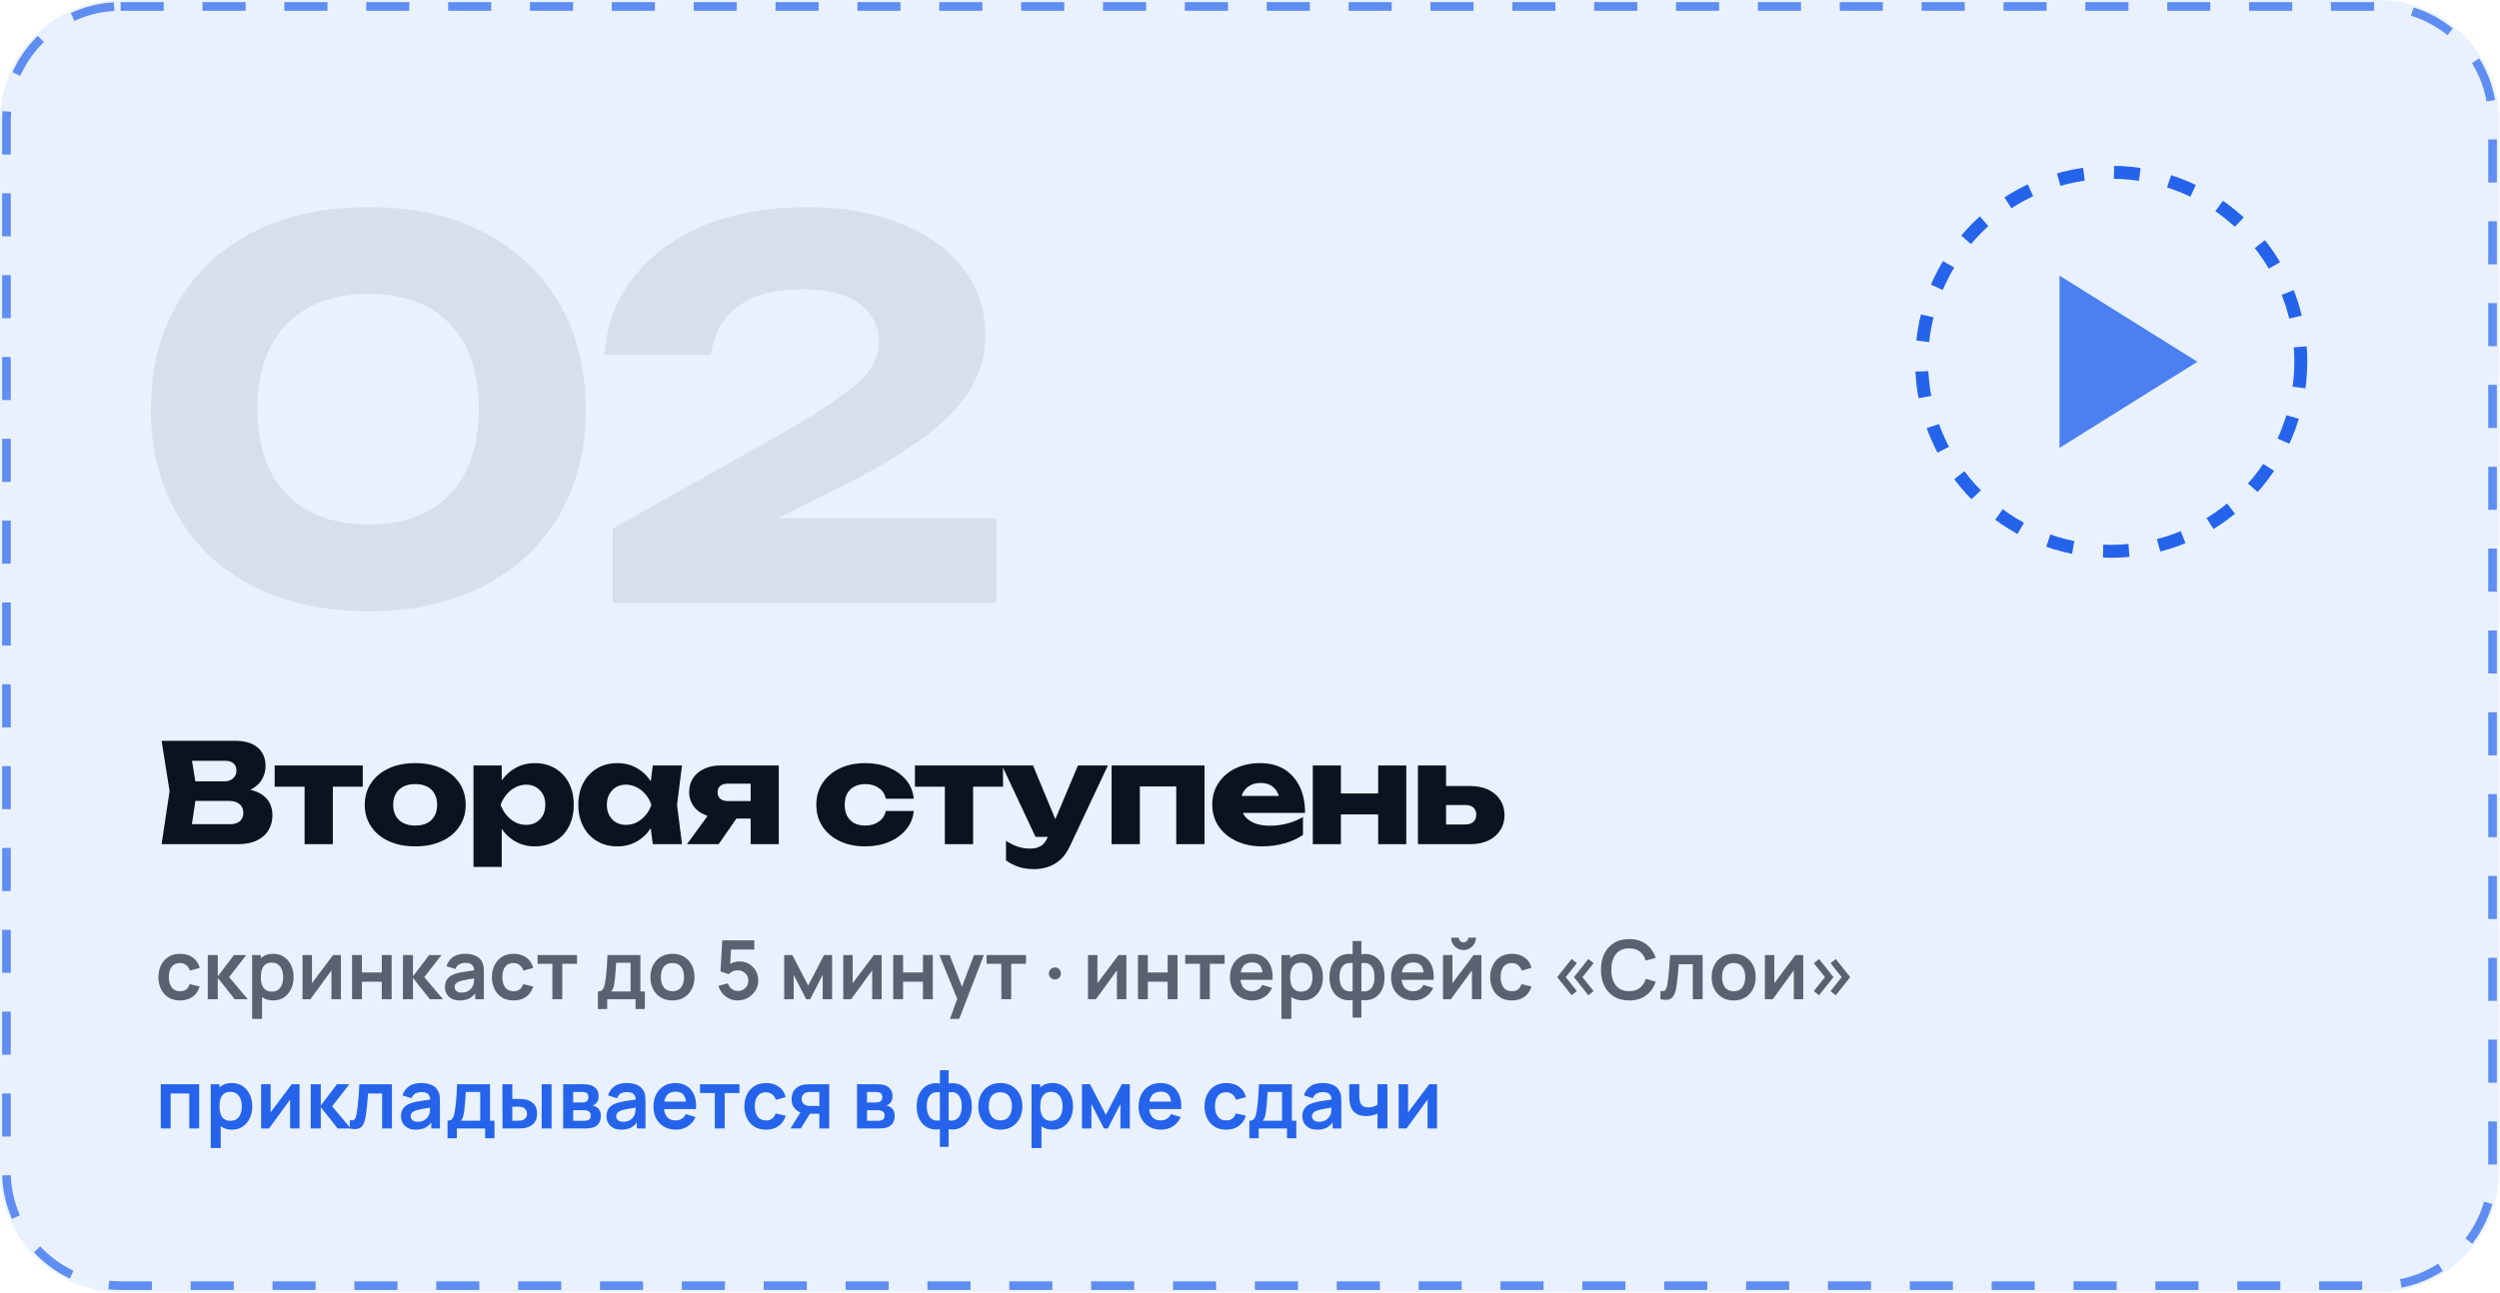
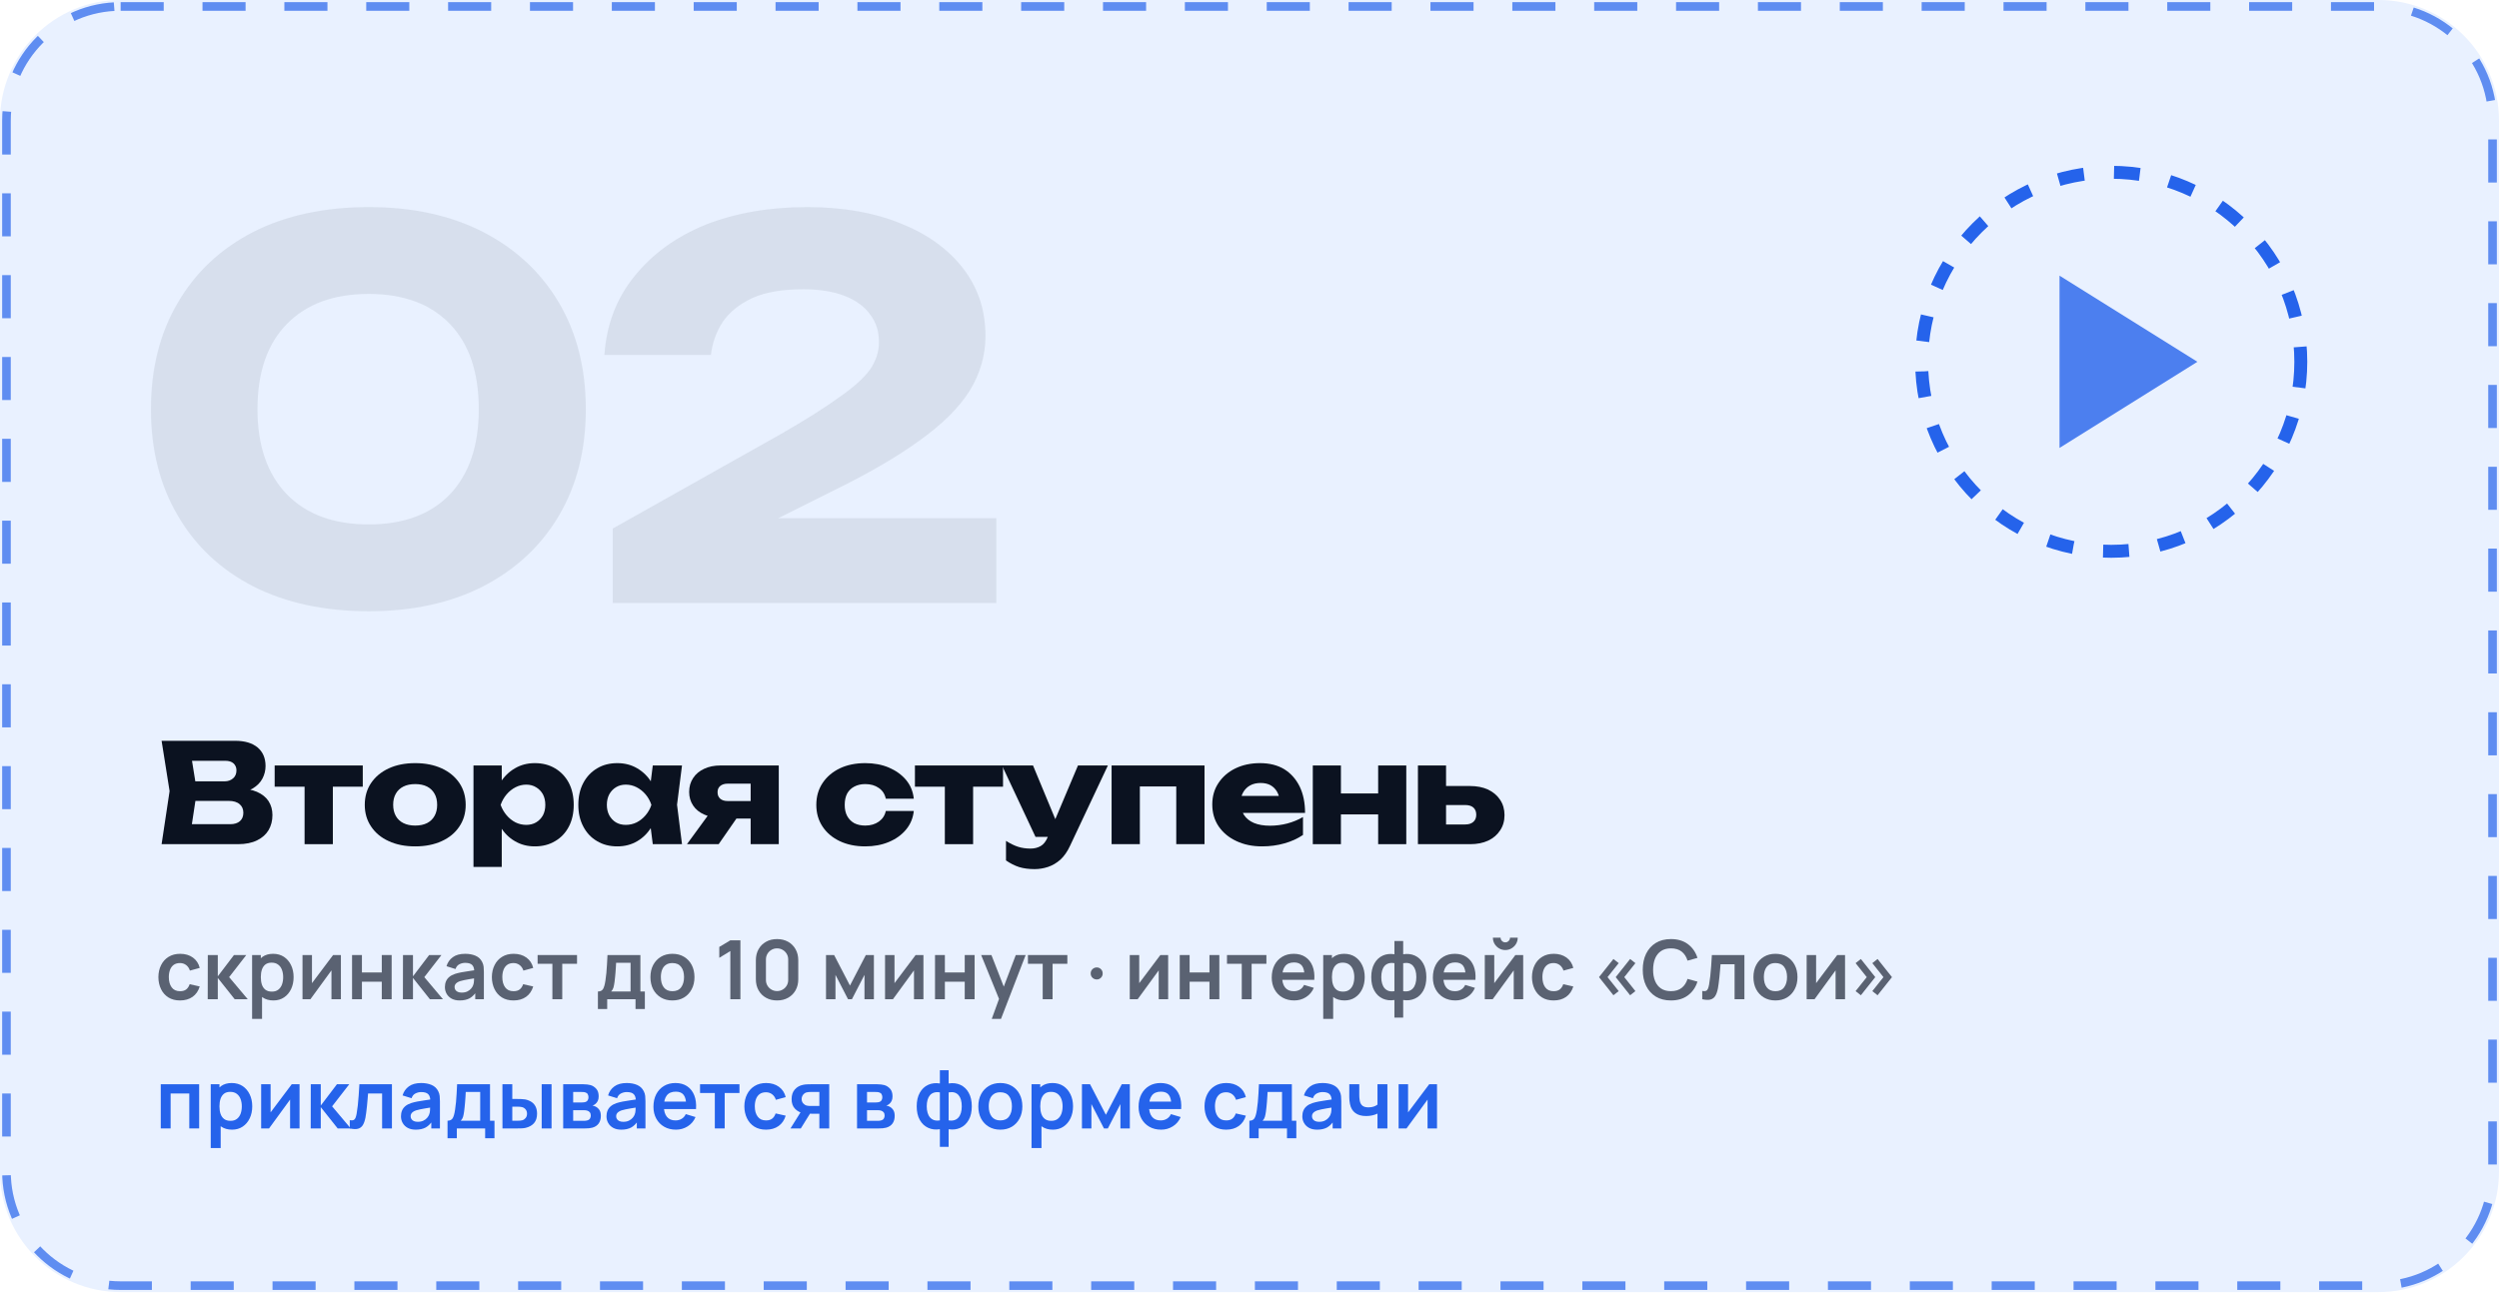
<svg xmlns="http://www.w3.org/2000/svg" width="580" height="300" viewBox="0 0 580 300" role="img" aria-labelledby="t d">
  <defs>
    <linearGradient id="cta" x1="0" y1="0" x2="1" y2="0.35">
      <stop offset="0" stop-color="#1D4ED8" />
      <stop offset=".45" stop-color="#2563EB" />
      <stop offset="1.4" stop-color="#38BDF8" />
    </linearGradient>
    <path id="U-zero" d="M463 -16Q335 -16 240 32Q145 81 94 169Q42 257 42 375Q42 493 94 581Q145 669 240 718Q335 766 463 766Q590 766 684 718Q779 669 831 581Q883 493 883 375Q883 257 831 169Q779 81 684 32Q590 -16 463 -16ZM463 152Q564 152 620 210Q676 269 676 375Q676 482 620 540Q564 598 463 598Q362 598 305 540Q248 482 248 375Q248 269 305 210Q362 152 463 152Z" />
    <path id="U-two" d="M34 480Q40 568 92 632Q144 697 230 732Q317 766 426 766Q530 766 608 734Q685 703 728 647Q771 591 771 517Q771 460 740 410Q709 361 643 314Q577 266 470 214L264 111L256 164H792V0H50V144L372 325Q447 368 488 398Q530 427 548 452Q565 477 565 505Q565 536 548 558Q532 581 499 594Q466 607 418 607Q358 607 320 590Q282 572 263 544Q244 515 240 480Z" />
    <path id="U-uni0412" d="M578 367 595 406Q682 404 738 380Q795 355 823 312Q851 268 851 211Q851 150 823 102Q795 55 740 28Q684 0 601 0H47L105 385L47 750H581Q685 750 743 702Q801 653 801 567Q801 520 779 477Q757 434 708 404Q660 375 578 367ZM252 48 172 145H545Q590 145 615 167Q640 189 640 228Q640 267 613 290Q586 314 533 314H225V456H505Q541 456 566 478Q590 499 590 536Q590 566 569 586Q548 605 509 605H173L252 702L303 385Z" />
    <path id="U-uni0442" d="M231 501H436V0H231ZM14 571H653V417H14Z" />
    <path id="U-uni043E" d="M396 -16Q286 -16 204 22Q122 59 76 128Q30 196 30 285Q30 376 76 444Q122 512 204 550Q286 588 396 588Q505 588 588 550Q670 512 716 444Q762 376 762 285Q762 196 716 128Q670 59 588 22Q505 -16 396 -16ZM396 135Q446 135 482 153Q517 171 536 205Q555 239 555 285Q555 333 536 366Q517 400 482 418Q446 436 396 436Q346 436 310 418Q274 400 255 366Q236 333 236 286Q236 239 255 205Q274 171 310 153Q346 135 396 135Z" />
    <path id="U-uni0440" d="M56 571H261V407L252 383V223L261 176V-165H56ZM196 285Q209 378 250 446Q292 513 356 550Q420 588 501 588Q585 588 648 550Q712 512 748 444Q783 376 783 285Q783 196 748 128Q712 59 648 22Q585 -16 501 -16Q420 -16 356 22Q292 59 251 127Q210 195 196 285ZM577 285Q577 328 560 361Q542 394 510 413Q479 432 439 432Q398 432 361 413Q324 394 296 361Q268 328 253 285Q268 243 296 210Q324 177 361 158Q398 140 439 140Q479 140 510 158Q542 177 560 210Q577 243 577 285Z" />
    <path id="U-uni0430" d="M572 0 546 206 573 285 546 364 572 571H784L748 286L784 0ZM620 285Q606 195 564 127Q523 59 460 22Q396 -16 315 -16Q231 -16 168 22Q104 59 68 128Q32 196 32 285Q32 376 68 444Q104 512 168 550Q231 588 315 588Q396 588 460 550Q523 513 565 446Q607 378 620 285ZM239 285Q239 243 256 210Q274 177 305 158Q336 140 376 140Q418 140 455 158Q492 177 520 210Q548 243 562 285Q548 328 520 361Q492 394 455 413Q418 432 376 432Q336 432 305 413Q274 394 256 361Q239 328 239 285Z" />
    <path id="U-uni044F" d="M541 313V186H268L266 192Q199 192 148 215Q96 238 68 280Q39 323 39 379Q39 437 68 480Q96 523 148 547Q199 571 266 571H689V0H485V521L541 439H318Q284 439 264 422Q245 406 245 377Q245 347 264 330Q284 313 318 313ZM438 267 253 0H23L218 267Z" />
    <path id="U-uni0441" d="M737 241Q729 164 681 106Q633 48 556 16Q480 -16 385 -16Q280 -16 200 22Q120 60 75 128Q30 196 30 285Q30 375 75 443Q120 511 200 550Q280 588 385 588Q480 588 556 556Q633 523 681 466Q729 408 737 330H534Q523 381 483 408Q443 436 385 436Q340 436 306 418Q273 401 254 368Q236 334 236 285Q236 237 254 204Q273 170 306 152Q340 135 385 135Q443 135 484 164Q524 193 534 241Z" />
    <path id="U-uni0443" d="M244 -181Q181 -181 132 -166Q83 -150 37 -118V24Q84 -6 125 -19Q166 -32 215 -32Q256 -32 288 -14Q320 4 340 52L559 571H776L502 -11Q473 -74 432 -112Q390 -149 342 -165Q294 -181 244 -181ZM251 53 8 571H233L448 53Z" />
    <path id="U-uni043F" d="M730 571V0H525V512L619 419H167L261 512V0H56V571Z" />
    <path id="U-uni0435" d="M391 -16Q287 -16 206 22Q124 60 77 128Q30 197 30 288Q30 377 75 444Q120 512 198 550Q277 588 376 588Q479 588 552 544Q624 499 664 418Q703 337 703 227H195V350H588L521 307Q517 351 499 382Q481 412 452 428Q422 444 381 444Q336 444 304 426Q272 408 254 376Q236 345 236 303Q236 249 260 212Q285 174 332 154Q380 134 449 134Q512 134 574 150Q637 167 688 197V67Q629 27 554 6Q478 -16 391 -16Z" />
    <path id="U-uni043D" d="M56 571H260V0H56ZM530 571H734V0H530ZM174 368H607V216H174Z" />
    <path id="U-uni044C" d="M56 0V571H260V50L197 143H399Q437 143 458 162Q479 180 479 214Q479 247 458 266Q437 284 399 284H196V422H433Q509 422 565 396Q621 369 652 322Q684 274 684 211Q684 147 652 100Q621 52 566 26Q510 0 436 0Z" />
    <path id="M-uni0441" d="M609 -30Q442 -30 324 44Q206 119 144 248Q81 377 80 540Q81 706 146 834Q210 963 329 1036Q448 1110 612 1110Q796 1110 924 1018Q1051 925 1090 765L850 700Q822 787 757 836Q692 884 609 884Q515 884 454 840Q393 795 364 717Q335 639 335 540Q335 386 404 291Q473 196 609 196Q705 196 760 240Q816 284 844 367L1090 312Q1040 147 915 58Q790 -30 609 -30Z" />
    <path id="M-uni043A" d="M138 0 140 1080H384V560L779 1080H1080L661 540L1116 0H797L384 520V0Z" />
    <path id="M-uni0440" d="M659 -30Q501 -30 394 45Q287 120 233 250Q179 379 179 540Q179 703 233 832Q287 961 392 1036Q496 1110 650 1110Q803 1110 916 1036Q1028 961 1090 832Q1152 704 1152 540Q1152 378 1091 249Q1030 120 919 45Q808 -30 659 -30ZM138 -480V1080H351V322H381V-480ZM622 186Q716 186 777 233Q838 280 868 360Q897 441 897 540Q897 638 867 718Q837 799 774 846Q711 894 614 894Q522 894 464 850Q406 805 378 726Q351 646 351 540Q351 435 378 355Q406 275 466 230Q525 186 622 186Z" />
    <path id="M-uni0438" d="M1076 1080V0H845V705L331 0H138V1080H369V393L885 1080Z" />
    <path id="M-uni043D" d="M138 0V1080H379V654H864V1080H1105V0H864V428H379V0Z" />
    <path id="M-uni0430" d="M442 -30Q325 -30 244 14Q163 59 122 133Q80 207 80 296Q80 374 106 436Q132 499 186 544Q240 590 326 619Q391 640 478 657Q566 674 668 688Q771 703 883 720L797 671Q798 783 747 836Q696 889 575 889Q502 889 434 855Q366 821 339 738L119 807Q159 944 272 1027Q384 1110 575 1110Q719 1110 828 1063Q938 1016 991 909Q1020 852 1026 792Q1032 733 1032 663V0H821V234L856 196Q783 79 686 24Q588 -30 442 -30ZM490 162Q572 162 630 191Q688 220 722 262Q757 304 769 341Q788 387 790 446Q793 506 793 543L867 521Q758 504 680 491Q602 478 546 466Q490 455 447 441Q405 426 376 406Q347 386 332 360Q316 334 316 299Q316 259 336 228Q356 198 394 180Q433 162 490 162Z" />
    <path id="M-uni0442" d="M411 0V866H50V1080H1013V866H652V0Z" />
    <path id="M-uni0434" d="M60 -240V189Q148 189 185 249Q222 309 244 457Q258 545 267 643Q276 741 282 850Q289 959 294 1080H1098V189H1207V-240H979V0H287V-240ZM383 189H858V891H505Q502 831 498 768Q494 706 489 644Q484 582 478 526Q473 469 466 421Q455 337 439 283Q423 229 383 189Z" />
    <path id="M-uni043E" d="M617 -30Q455 -30 334 43Q213 116 146 244Q80 373 80 540Q80 710 148 838Q216 966 337 1038Q458 1110 617 1110Q780 1110 901 1037Q1022 964 1089 836Q1156 707 1156 540Q1156 372 1088 244Q1021 115 900 42Q779 -30 617 -30ZM617 196Q761 196 831 292Q901 388 901 540Q901 697 830 790Q759 884 617 884Q520 884 458 840Q395 797 365 720Q335 642 335 540Q335 383 406 290Q478 196 617 196Z" />
-     <path id="M-five" d="M567 -30Q457 -30 362 16Q267 61 198 141Q130 221 100 327L332 389Q346 331 384 289Q421 247 472 224Q522 201 576 201Q646 201 704 235Q762 269 796 326Q830 384 830 454Q830 524 796 582Q761 639 703 672Q645 706 576 706Q493 706 438 676Q384 646 355 612L149 678L193 1440H975V1214H322L412 1299L380 769L336 823Q392 874 466 899Q540 924 609 924Q744 924 848 862Q953 801 1012 695Q1072 589 1072 454Q1072 319 1002 210Q932 100 818 35Q703 -30 567 -30Z" />
+     <path id="M-one" d="M390 0V1177L120 1012V1278L390 1440H636V0Z" />
+     <path id="M-zero" d="M658 -30Q505 -30 388 36Q271 101 206 218Q140 335 140 488V952Q140 1105 206 1222Q271 1339 388 1404Q505 1470 658 1470Q811 1470 928 1404Q1044 1339 1110 1222Q1176 1105 1176 952V488Q1176 335 1110 218Q1044 101 928 36Q811 -30 658 -30ZM658 199Q734 199 796 236Q858 272 894 334Q930 395 930 471V970Q930 1047 894 1108Q858 1170 796 1206Q734 1243 658 1243Q582 1243 520 1206Q458 1170 422 1108Q386 1047 386 970V471Q386 395 422 334Q458 272 520 236Q582 199 658 199Z" />
    <path id="M-uni043C" d="M138 0V1080H336L723 334L1111 1080H1308V0H1078V595L771 0H676L369 595V0Z" />
    <path id="M-uni0443" d="M282 -480 490 91 494 -77 23 1080H274L608 224H544L869 1080H1110L508 -480Z" />
    <path id="M-periodcentered" d="M270 483Q207 483 164 525Q120 567 120 630Q120 693 164 735Q207 777 270 777Q328 777 370 735Q413 693 413 630Q413 567 370 525Q328 483 270 483Z" />
    <path id="M-uni0435" d="M631 -30Q467 -30 343 41Q219 112 150 238Q80 364 80 528Q80 705 148 836Q216 966 337 1038Q458 1110 617 1110Q785 1110 902 1032Q1020 953 1077 810Q1134 667 1120 473H881V561Q880 737 819 818Q758 899 627 899Q479 899 407 808Q335 716 335 540Q335 376 407 286Q479 196 617 196Q706 196 770 236Q835 275 870 350L1108 278Q1046 132 916 51Q787 -30 631 -30ZM259 473V655H1002V473Z" />
    <path id="M-uni0444" d="M646 -450V-19Q488 -44 360 15Q231 74 156 207Q80 340 80 540Q80 739 156 873Q231 1007 360 1066Q488 1124 646 1099V1423H860V1099Q1018 1124 1146 1066Q1275 1007 1350 873Q1426 739 1426 540Q1426 340 1350 207Q1275 74 1146 15Q1018 -44 860 -19V-450ZM646 197V881Q565 895 504 876Q444 858 404 812Q365 767 345 698Q325 628 325 540Q325 451 346 382Q366 313 407 267Q448 221 508 202Q568 184 646 197ZM860 197Q938 184 998 202Q1058 220 1098 265Q1139 310 1160 380Q1181 449 1181 540Q1181 631 1161 700Q1141 769 1102 814Q1062 860 1002 878Q941 895 860 881Z" />
    <path id="M-uni0439" d="M639 1202Q556 1202 487 1243Q418 1284 377 1352Q336 1421 336 1505H524Q524 1457 558 1424Q591 1390 639 1390Q687 1390 720 1424Q754 1457 754 1505H942Q942 1421 901 1352Q860 1284 791 1243Q722 1202 639 1202ZM1076 1080V0H845V705L331 0H138V1080H369V393L885 1080Z" />
    <path id="M-guillemotleft" d="M920 97 568 540 920 983 1049 882 777 540 1049 198ZM512 97 160 540 512 983 641 882 368 540 641 198Z" />
    <path id="M-uni0421" d="M749 -30Q533 -30 379 64Q225 159 142 328Q60 497 60 720Q60 943 142 1112Q225 1281 379 1376Q533 1470 749 1470Q998 1470 1164 1346Q1330 1221 1397 1010L1154 943Q1112 1084 1011 1164Q910 1243 749 1243Q604 1243 508 1178Q411 1113 362 996Q314 878 313 720Q313 562 362 444Q410 327 507 262Q604 197 749 197Q910 197 1011 277Q1112 357 1154 497L1397 430Q1330 219 1164 94Q998 -30 749 -30Z" />
    <path id="M-uni043B" d="M40 0V202Q99 191 131 204Q163 218 179 256Q195 294 207 357Q223 446 236 562Q248 678 258 810Q267 942 275 1080H1070V0H830V854H487Q482 789 475 708Q468 628 460 546Q452 464 442 390Q433 317 423 265Q400 148 358 80Q315 12 239 -8Q163 -27 40 0Z" />
    <path id="M-guillemotright" d="M252 97 123 198 396 540 123 882 252 983 604 540ZM660 97 532 198 804 540 532 882 660 983 1012 540Z" />
    <path id="M-uni043F" d="M138 0V1080H1076V0H835V854H379V0Z" />
    <path id="M-uni044B" d="M139 0 138 1080H379V720H500Q545 720 602 718Q658 716 696 709Q787 689 852 645Q916 601 950 530Q984 459 984 359Q984 216 910 130Q836 45 703 14Q664 5 606 2Q548 0 503 0ZM379 189H524Q546 189 573 191Q600 193 624 200Q669 212 704 254Q739 297 739 359Q739 424 704 466Q669 508 618 521Q594 527 570 529Q545 531 524 531H379ZM1097 0V1080H1338V0Z" />
    <path id="M-uni0432" d="M138 0V1080H629Q682 1080 728 1074Q774 1068 807 1059Q885 1036 945 970Q1005 903 1005 786Q1005 717 983 672Q961 628 925 598Q908 584 890 574Q872 564 854 558Q893 552 928 535Q983 508 1020 455Q1058 402 1058 306Q1058 197 1006 122Q953 48 852 19Q815 9 767 4Q719 0 669 0ZM382 186H652Q673 186 698 190Q723 194 743 201Q779 214 796 247Q812 280 812 316Q812 365 788 394Q763 424 729 434Q709 442 686 444Q662 445 647 445H382ZM382 634H582Q613 634 642 638Q672 641 692 650Q725 663 740 694Q756 725 756 763Q756 803 738 836Q721 868 683 879Q658 889 622 890Q587 891 577 891H382Z" />
    <path id="M-uni044F" d="M786 0V360H593Q556 360 500 362Q445 364 397 372Q272 395 190 482Q108 568 108 717Q108 863 186 952Q264 1041 389 1066Q441 1077 496 1078Q552 1080 589 1080H1027V0ZM80 0 338 413H589L333 0ZM568 549H786V891H568Q549 891 522 889Q495 887 468 880Q439 871 413 849Q387 827 370 794Q353 761 353 719Q353 656 390 614Q426 573 475 559Q499 553 524 551Q550 549 568 549Z" />
    <path id="M-uni0447" d="M769 0V363Q713 335 642 319Q570 303 492 303Q325 303 226 378Q126 453 97 596Q88 637 84 682Q81 726 80 762Q80 799 80 818V1080H324V818Q324 796 326 754Q328 711 337 669Q356 589 406 552Q456 515 549 515Q621 515 676 534Q731 553 769 582V1080H1011V0Z" />
  </defs>
  <rect width="580" height="300" rx="28" fill="#E9F1FF" />
  <rect x="1.5" y="1.5" width="577" height="297" rx="26.5" fill="none" stroke="#2563EB" stroke-width="2" stroke-dasharray="10 9" stroke-opacity=".7" />
  <g fill="#0B1220" fill-opacity="0.08">
    <use href="#U-zero" transform="matrix(0.12 0 0 -0.12 30.0 140.0)" />
    <use href="#U-two" transform="matrix(0.12 0 0 -0.12 136.2 140.0)" />
  </g>
  <circle cx="490" cy="84" r="44" fill="none" stroke="#2563EB" stroke-width="3" stroke-dasharray="6 7" />
  <path d="M478 64 L510 84 L478 104 Z" fill="#2563EB" fill-opacity=".8" />
  <g fill="#0B1220">
    <use href="#U-uni0412" transform="matrix(0.032 0 0 -0.032 36.0 196.0)" />
    <use href="#U-uni0442" transform="matrix(0.032 0 0 -0.032 63.3 196.0)" />
    <use href="#U-uni043E" transform="matrix(0.032 0 0 -0.032 83.7 196.0)" />
    <use href="#U-uni0440" transform="matrix(0.032 0 0 -0.032 108.1 196.0)" />
    <use href="#U-uni0430" transform="matrix(0.032 0 0 -0.032 133.2 196.0)" />
    <use href="#U-uni044F" transform="matrix(0.032 0 0 -0.032 158.7 196.0)" />
    <use href="#U-uni0441" transform="matrix(0.032 0 0 -0.032 188.5 196.0)" />
    <use href="#U-uni0442" transform="matrix(0.032 0 0 -0.032 211.9 196.0)" />
    <use href="#U-uni0443" transform="matrix(0.032 0 0 -0.032 232.3 196.0)" />
    <use href="#U-uni043F" transform="matrix(0.032 0 0 -0.032 256.2 196.0)" />
    <use href="#U-uni0435" transform="matrix(0.032 0 0 -0.032 280.4 196.0)" />
    <use href="#U-uni043D" transform="matrix(0.032 0 0 -0.032 302.9 196.0)" />
    <use href="#U-uni044C" transform="matrix(0.032 0 0 -0.032 327.3 196.0)" />
  </g>
  <g fill="#5A6272">
    <use href="#M-uni0441" transform="matrix(0.0095 0 0 -0.0095 36.0 232.0)" />
    <use href="#M-uni043A" transform="matrix(0.0095 0 0 -0.0095 46.9 232.0)" />
    <use href="#M-uni0440" transform="matrix(0.0095 0 0 -0.0095 57.2 232.0)" />
    <use href="#M-uni0438" transform="matrix(0.0095 0 0 -0.0095 68.9 232.0)" />
    <use href="#M-uni043D" transform="matrix(0.0095 0 0 -0.0095 80.4 232.0)" />
    <use href="#M-uni043A" transform="matrix(0.0095 0 0 -0.0095 92.2 232.0)" />
    <use href="#M-uni0430" transform="matrix(0.0095 0 0 -0.0095 102.5 232.0)" />
    <use href="#M-uni0441" transform="matrix(0.0095 0 0 -0.0095 113.4 232.0)" />
    <use href="#M-uni0442" transform="matrix(0.0095 0 0 -0.0095 124.3 232.0)" />
    <use href="#M-uni0434" transform="matrix(0.0095 0 0 -0.0095 138.2 232.0)" />
    <use href="#M-uni043E" transform="matrix(0.0095 0 0 -0.0095 150.2 232.0)" />
-     <use href="#M-five" transform="matrix(0.0095 0 0 -0.0095 165.8 232.0)" />
-     <use href="#M-uni043C" transform="matrix(0.0095 0 0 -0.0095 180.7 232.0)" />
-     <use href="#M-uni0438" transform="matrix(0.0095 0 0 -0.0095 194.4 232.0)" />
-     <use href="#M-uni043D" transform="matrix(0.0095 0 0 -0.0095 206.0 232.0)" />
-     <use href="#M-uni0443" transform="matrix(0.0095 0 0 -0.0095 217.8 232.0)" />
-     <use href="#M-uni0442" transform="matrix(0.0095 0 0 -0.0095 228.5 232.0)" />
-     <use href="#M-periodcentered" transform="matrix(0.0095 0 0 -0.0095 242.3 232.0)" />
-     <use href="#M-uni0438" transform="matrix(0.0095 0 0 -0.0095 251.2 232.0)" />
-     <use href="#M-uni043D" transform="matrix(0.0095 0 0 -0.0095 262.8 232.0)" />
-     <use href="#M-uni0442" transform="matrix(0.0095 0 0 -0.0095 274.6 232.0)" />
-     <use href="#M-uni0435" transform="matrix(0.0095 0 0 -0.0095 284.7 232.0)" />
-     <use href="#M-uni0440" transform="matrix(0.0095 0 0 -0.0095 296.1 232.0)" />
-     <use href="#M-uni0444" transform="matrix(0.0095 0 0 -0.0095 307.8 232.0)" />
-     <use href="#M-uni0435" transform="matrix(0.0095 0 0 -0.0095 322.1 232.0)" />
-     <use href="#M-uni0439" transform="matrix(0.0095 0 0 -0.0095 333.6 232.0)" />
-     <use href="#M-uni0441" transform="matrix(0.0095 0 0 -0.0095 345.1 232.0)" />
-     <use href="#M-guillemotleft" transform="matrix(0.0095 0 0 -0.0095 359.9 232.0)" />
-     <use href="#M-uni0421" transform="matrix(0.0095 0 0 -0.0095 371.0 232.0)" />
-     <use href="#M-uni043B" transform="matrix(0.0095 0 0 -0.0095 385.0 232.0)" />
-     <use href="#M-uni043E" transform="matrix(0.0095 0 0 -0.0095 396.5 232.0)" />
-     <use href="#M-uni0438" transform="matrix(0.0095 0 0 -0.0095 408.3 232.0)" />
-     <use href="#M-guillemotright" transform="matrix(0.0095 0 0 -0.0095 419.8 232.0)" />
+     <use href="#M-one" transform="matrix(0.0095 0 0 -0.0095 165.8 232.0)" />
+     <use href="#M-zero" transform="matrix(0.0095 0 0 -0.0095 174.1 232.0)" />
+     <use href="#M-uni043C" transform="matrix(0.0095 0 0 -0.0095 190.4 232.0)" />
+     <use href="#M-uni0438" transform="matrix(0.0095 0 0 -0.0095 204.1 232.0)" />
+     <use href="#M-uni043D" transform="matrix(0.0095 0 0 -0.0095 215.7 232.0)" />
+     <use href="#M-uni0443" transform="matrix(0.0095 0 0 -0.0095 227.5 232.0)" />
+     <use href="#M-uni0442" transform="matrix(0.0095 0 0 -0.0095 238.1 232.0)" />
+     <use href="#M-periodcentered" transform="matrix(0.0095 0 0 -0.0095 252.0 232.0)" />
+     <use href="#M-uni0438" transform="matrix(0.0095 0 0 -0.0095 260.9 232.0)" />
+     <use href="#M-uni043D" transform="matrix(0.0095 0 0 -0.0095 272.5 232.0)" />
+     <use href="#M-uni0442" transform="matrix(0.0095 0 0 -0.0095 284.3 232.0)" />
+     <use href="#M-uni0435" transform="matrix(0.0095 0 0 -0.0095 294.4 232.0)" />
+     <use href="#M-uni0440" transform="matrix(0.0095 0 0 -0.0095 305.8 232.0)" />
+     <use href="#M-uni0444" transform="matrix(0.0095 0 0 -0.0095 317.5 232.0)" />
+     <use href="#M-uni0435" transform="matrix(0.0095 0 0 -0.0095 331.8 232.0)" />
+     <use href="#M-uni0439" transform="matrix(0.0095 0 0 -0.0095 343.3 232.0)" />
+     <use href="#M-uni0441" transform="matrix(0.0095 0 0 -0.0095 354.8 232.0)" />
+     <use href="#M-guillemotleft" transform="matrix(0.0095 0 0 -0.0095 369.6 232.0)" />
+     <use href="#M-uni0421" transform="matrix(0.0095 0 0 -0.0095 380.7 232.0)" />
+     <use href="#M-uni043B" transform="matrix(0.0095 0 0 -0.0095 394.7 232.0)" />
+     <use href="#M-uni043E" transform="matrix(0.0095 0 0 -0.0095 406.2 232.0)" />
+     <use href="#M-uni0438" transform="matrix(0.0095 0 0 -0.0095 418.0 232.0)" />
+     <use href="#M-guillemotright" transform="matrix(0.0095 0 0 -0.0095 429.5 232.0)" />
  </g>
  <g fill="#2563EB">
    <use href="#M-uni043F" transform="matrix(0.0095 0 0 -0.0095 36.0 262.0)" />
    <use href="#M-uni0440" transform="matrix(0.0095 0 0 -0.0095 47.6 262.0)" />
    <use href="#M-uni0438" transform="matrix(0.0095 0 0 -0.0095 59.3 262.0)" />
    <use href="#M-uni043A" transform="matrix(0.0095 0 0 -0.0095 70.8 262.0)" />
    <use href="#M-uni043B" transform="matrix(0.0095 0 0 -0.0095 80.8 262.0)" />
    <use href="#M-uni0430" transform="matrix(0.0095 0 0 -0.0095 92.3 262.0)" />
    <use href="#M-uni0434" transform="matrix(0.0095 0 0 -0.0095 103.3 262.0)" />
    <use href="#M-uni044B" transform="matrix(0.0095 0 0 -0.0095 115.3 262.0)" />
    <use href="#M-uni0432" transform="matrix(0.0095 0 0 -0.0095 129.4 262.0)" />
    <use href="#M-uni0430" transform="matrix(0.0095 0 0 -0.0095 140.0 262.0)" />
    <use href="#M-uni0435" transform="matrix(0.0095 0 0 -0.0095 150.9 262.0)" />
    <use href="#M-uni0442" transform="matrix(0.0095 0 0 -0.0095 162.0 262.0)" />
    <use href="#M-uni0441" transform="matrix(0.0095 0 0 -0.0095 172.0 262.0)" />
    <use href="#M-uni044F" transform="matrix(0.0095 0 0 -0.0095 182.7 262.0)" />
    <use href="#M-uni0432" transform="matrix(0.0095 0 0 -0.0095 197.6 262.0)" />
    <use href="#M-uni0444" transform="matrix(0.0095 0 0 -0.0095 212.0 262.0)" />
    <use href="#M-uni043E" transform="matrix(0.0095 0 0 -0.0095 226.3 262.0)" />
    <use href="#M-uni0440" transform="matrix(0.0095 0 0 -0.0095 238.1 262.0)" />
    <use href="#M-uni043C" transform="matrix(0.0095 0 0 -0.0095 249.8 262.0)" />
    <use href="#M-uni0435" transform="matrix(0.0095 0 0 -0.0095 263.5 262.0)" />
    <use href="#M-uni0441" transform="matrix(0.0095 0 0 -0.0095 278.8 262.0)" />
    <use href="#M-uni0434" transform="matrix(0.0095 0 0 -0.0095 289.4 262.0)" />
    <use href="#M-uni0430" transform="matrix(0.0095 0 0 -0.0095 301.5 262.0)" />
    <use href="#M-uni0447" transform="matrix(0.0095 0 0 -0.0095 312.4 262.0)" />
    <use href="#M-uni0438" transform="matrix(0.0095 0 0 -0.0095 323.3 262.0)" />
  </g>
</svg>
